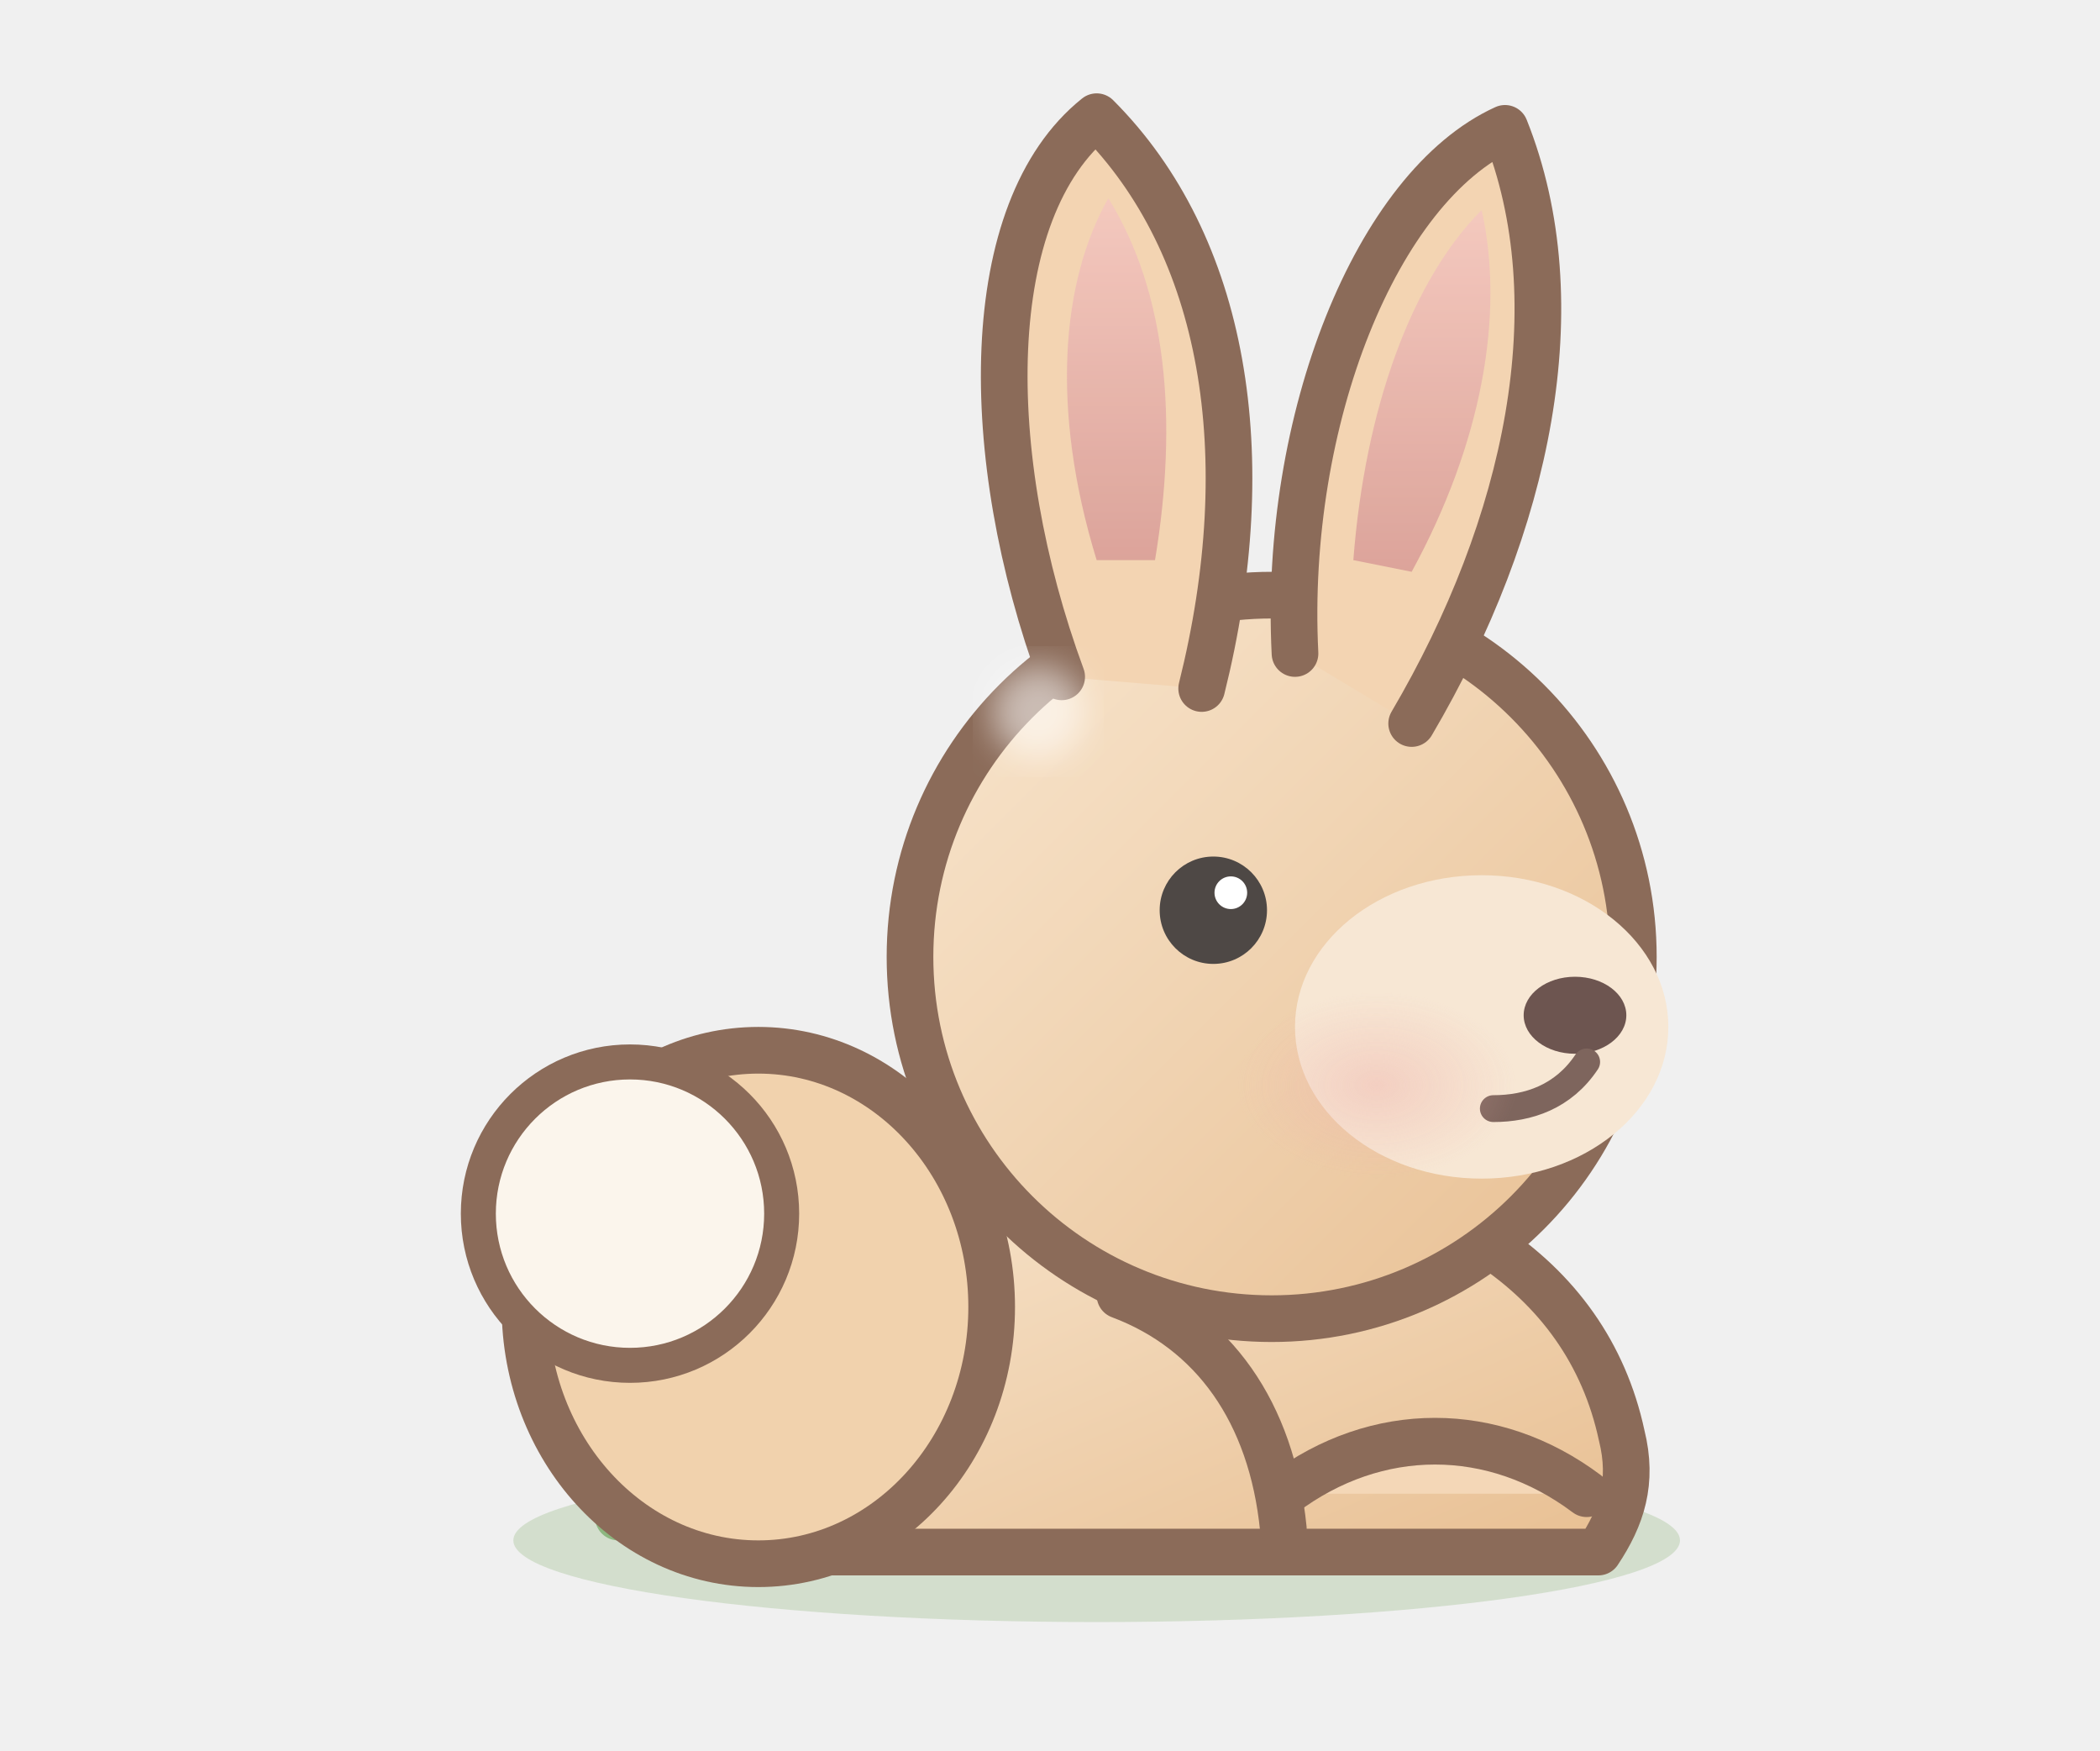
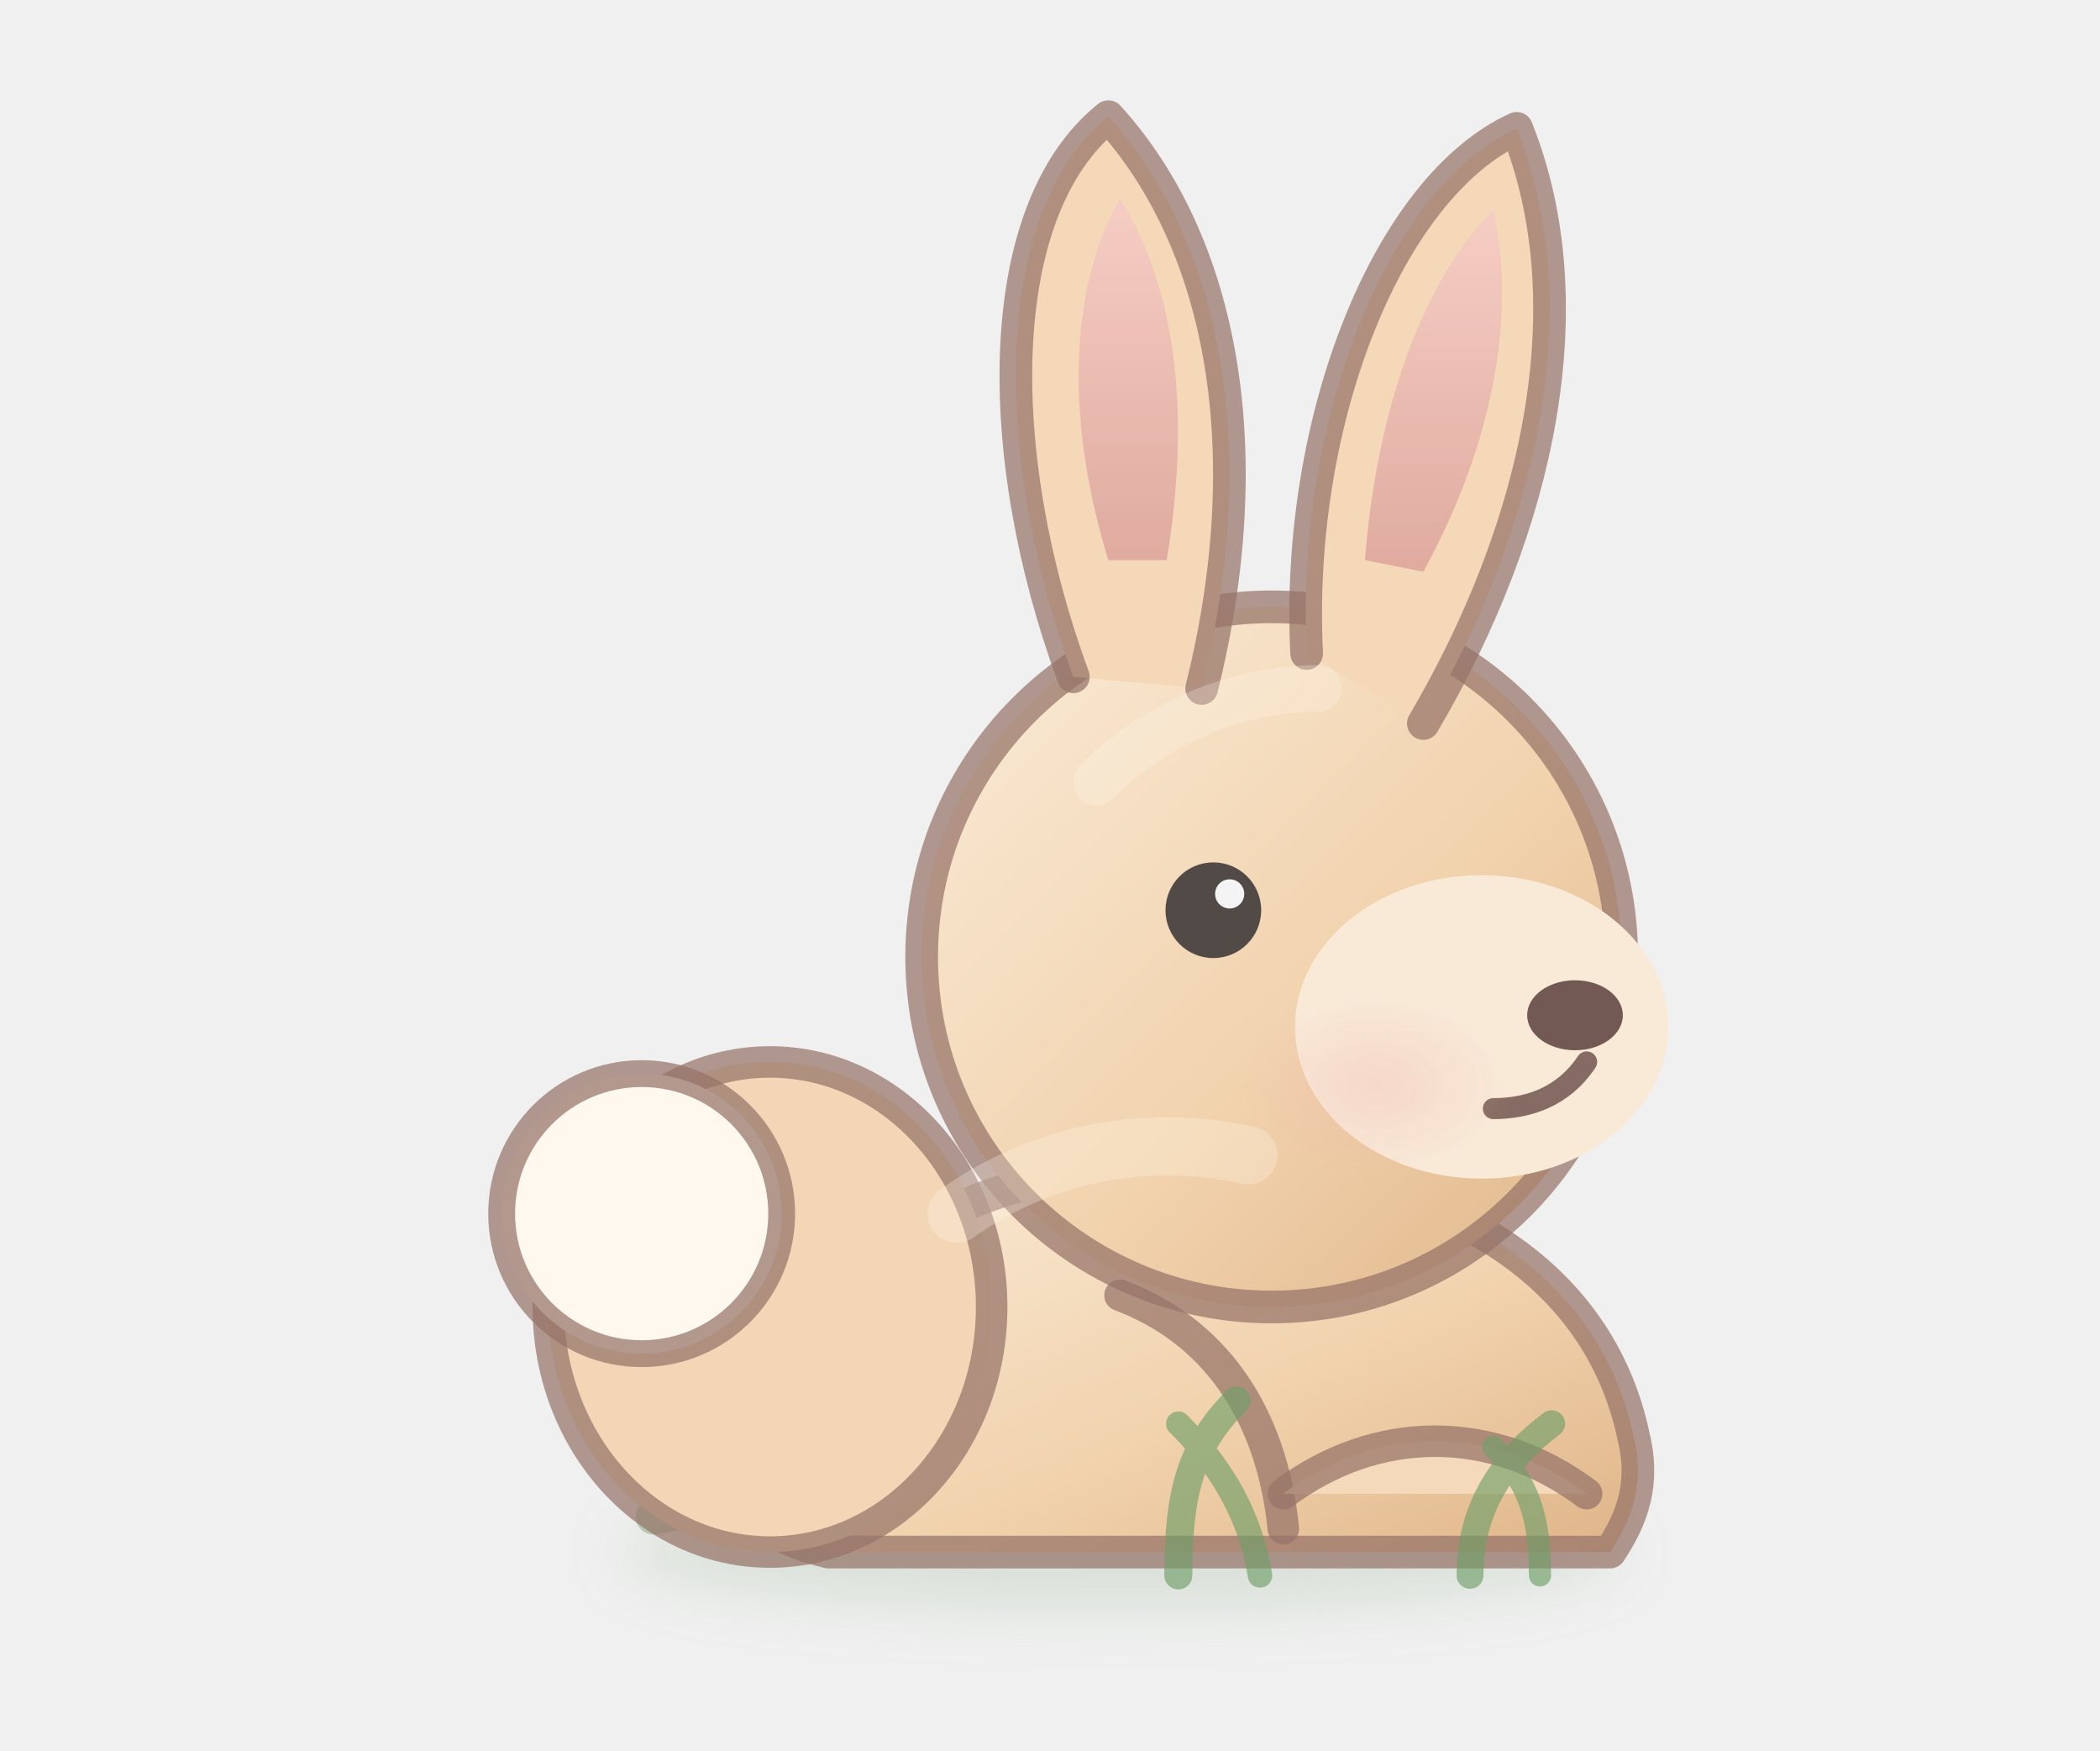
<svg xmlns="http://www.w3.org/2000/svg" viewBox="0 0 180 150" role="img" aria-labelledby="title desc">
  <defs>
    <linearGradient id="body" x1="0" y1="0" x2="1" y2="1">
-       <stop offset="0" stop-color="#f8e6cf" />
-       <stop offset="1" stop-color="#e8bf92" />
+       <stop offset="0" stop-color="#faecd9" />
+       <stop offset=".58" stop-color="#f1d2ad" />
+       <stop offset="1" stop-color="#dfb488" />
    </linearGradient>
    <linearGradient id="ear" x1="0" y1="0" x2="0" y2="1">
-       <stop offset="0" stop-color="#f4c7c0" />
-       <stop offset="1" stop-color="#d99e98" />
+       <stop offset="0" stop-color="#f5cbc6" />
+       <stop offset="1" stop-color="#dca39c" />
    </linearGradient>
    <radialGradient id="cheek" cx="50%" cy="50%" r="50%">
-       <stop offset="0" stop-color="#efb6ae" stop-opacity=".9" />
+       <stop offset="0" stop-color="#efb6ae" stop-opacity=".74" />
      <stop offset="1" stop-color="#efb6ae" stop-opacity="0" />
    </radialGradient>
-     <filter id="soft" x="-20%" y="-20%" width="140%" height="140%">
-       <feGaussianBlur stdDeviation="1.4" />
+     <filter id="groundSoft" x="-30%" y="-80%" width="160%" height="260%">
+       <feGaussianBlur stdDeviation="2.4" />
    </filter>
  </defs>
-   <ellipse cx="94" cy="132" rx="50" ry="7" fill="#90b67d" opacity=".30" />
-   <path d="M53 130c18-4 58-5 83-1" fill="none" stroke="#75aa67" stroke-width="4" stroke-linecap="round" opacity=".75" />
-   <path d="M64 128c-1-9 3-15 10-20 7-6 18-9 31-8 18 1 31 9 34 23 1 4 0 7-2 10H70c-4-1-6-2-6-5Z" fill="url(#body)" stroke="#8b6b59" stroke-width="4" stroke-linejoin="round" />
-   <ellipse cx="65" cy="112" rx="20" ry="22" fill="#f1d2ad" stroke="#8b6b59" stroke-width="4" />
-   <circle cx="109" cy="82" r="31" fill="url(#body)" stroke="#8b6b59" stroke-width="4" />
-   <path d="M91 58C84 39 84 18 94 10c11 11 14 29 9 49" fill="#f3d4b2" stroke="#8b6b59" stroke-width="4" stroke-linecap="round" stroke-linejoin="round" />
-   <path d="M111 56c-1-20 7-40 18-45 6 15 2 34-8 51" fill="#f3d4b2" stroke="#8b6b59" stroke-width="4" stroke-linecap="round" stroke-linejoin="round" />
-   <path d="M94 48c-4-13-3-24 1-31 5 8 6 19 4 31" fill="url(#ear)" opacity=".9" />
-   <path d="M116 48c1-13 5-24 11-30 2 9 0 20-6 31" fill="url(#ear)" opacity=".9" />
-   <ellipse cx="127" cy="88" rx="16" ry="13" fill="#f7e7d4" />
-   <circle cx="104" cy="78" r="4.6" fill="#4e4845" />
-   <circle cx="105.5" cy="76.5" r="1.4" fill="#fff" />
-   <ellipse cx="135" cy="87" rx="4.4" ry="3.3" fill="#6d5550" />
-   <path d="M136 91c-2 3-5 4-8 4" fill="none" stroke="#7e655d" stroke-width="2.3" stroke-linecap="round" />
-   <ellipse cx="118" cy="93" rx="12" ry="8" fill="url(#cheek)" opacity=".55" />
-   <path d="M96 111c8 3 13 10 14 20" fill="none" stroke="#8b6b59" stroke-width="4" stroke-linecap="round" />
-   <path d="M110 128c8-6 18-6 26 0" fill="#f4d7b7" stroke="#8b6b59" stroke-width="4" stroke-linecap="round" />
-   <circle cx="54" cy="104" r="13" fill="#fbf5ec" stroke="#8b6b59" stroke-width="3" />
-   <circle cx="89" cy="61" r="4" fill="#fff" opacity=".55" filter="url(#soft)" />
+   <ellipse cx="96" cy="133" rx="43" ry="5" fill="#6d9869" opacity=".17" filter="url(#groundSoft)" />
+   <path d="M56 130c17-3 55-4 78-1" fill="none" stroke="#78a66c" stroke-width="3" stroke-linecap="round" opacity=".46" />
+   <g stroke="#967469" stroke-opacity=".72" stroke-linejoin="round" stroke-linecap="round">
+     <path d="M65 128c-1-9 3-15 10-20 7-6 18-9 31-8 18 1 31 9 34 23 1 4 0 7-2 10H71c-4-1-6-2-6-5Z" fill="url(#body)" stroke-width="2.8" />
+     <ellipse cx="66" cy="112" rx="19" ry="21" fill="#f2d6b5" stroke-width="2.7" />
+     <circle cx="109" cy="82" r="30" fill="url(#body)" stroke-width="2.8" />
+     <path d="M92 58C85 39 85 18 95 10c10 11 13 29 8 49" fill="#f5d8b8" stroke-width="2.8" />
+     <path d="M112 56c-1-20 7-40 18-45 6 15 2 34-8 51" fill="#f5d8b8" stroke-width="2.8" />
+     <path d="M95 48c-4-13-3-24 1-31 5 8 6 19 4 31" fill="url(#ear)" stroke="none" opacity=".86" />
+     <path d="M117 48c1-13 5-24 11-30 2 9 0 20-6 31" fill="url(#ear)" stroke="none" opacity=".86" />
+     <ellipse cx="127" cy="88" rx="16" ry="13" fill="#f9ead8" stroke="none" />
+     <path d="M96 111c8 3 13 10 14 20" fill="none" stroke-width="2.7" />
+     <path d="M110 128c8-6 18-6 26 0" fill="#f5d9bb" stroke-width="2.7" />
+     <circle cx="55" cy="104" r="12" fill="#fff8ef" stroke-width="2.3" />
+   </g>
+   <path d="M82 104c7-5 16-7 25-5" fill="none" stroke="#fff7e9" stroke-width="5" stroke-linecap="round" opacity=".28" />
+   <path d="M94 67c5-5 12-8 19-8" fill="none" stroke="#fff8ed" stroke-width="4" stroke-linecap="round" opacity=".26" />
+   <circle cx="104" cy="78" r="4.1" fill="#514a47" />
+   <circle cx="105.4" cy="76.6" r="1.25" fill="#fff" opacity=".94" />
+   <ellipse cx="135" cy="87" rx="4.1" ry="3" fill="#735953" />
+   <path d="M136 91c-2 3-5 4-8 4" fill="none" stroke="#856b63" stroke-width="1.8" stroke-linecap="round" />
+   <ellipse cx="118" cy="93" rx="12" ry="8" fill="url(#cheek)" opacity=".48" />
+   <g fill="none" stroke="#6f9e68" stroke-linecap="round" opacity=".64">
+     <path d="M101 135c0-7 1-11 5-15" stroke-width="2.4" />
+     <path d="M108 135c-1-6-4-10-7-13" stroke-width="2.1" />
+     <path d="M126 135c0-6 3-10 7-13" stroke-width="2.3" />
+     <path d="M132 135c0-5-1-8-4-11" stroke-width="1.9" />
+   </g>
</svg>
